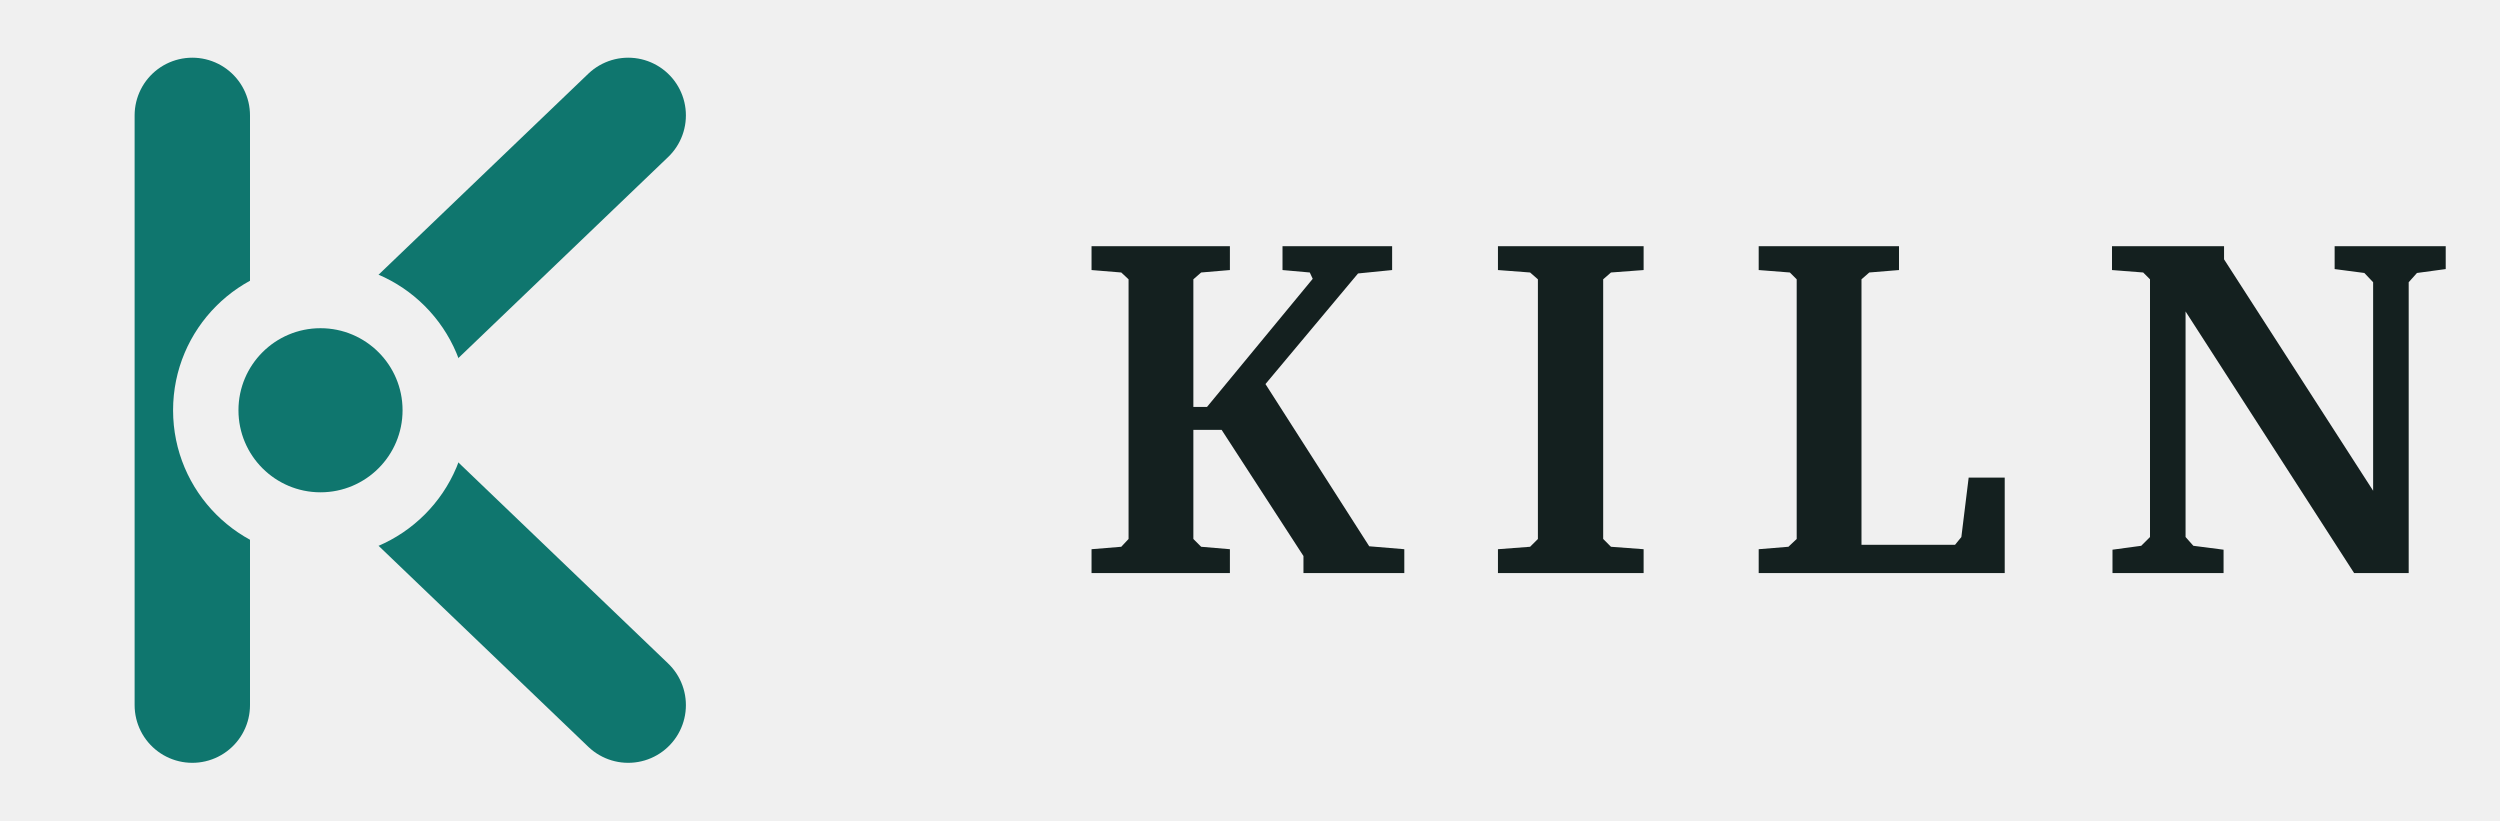
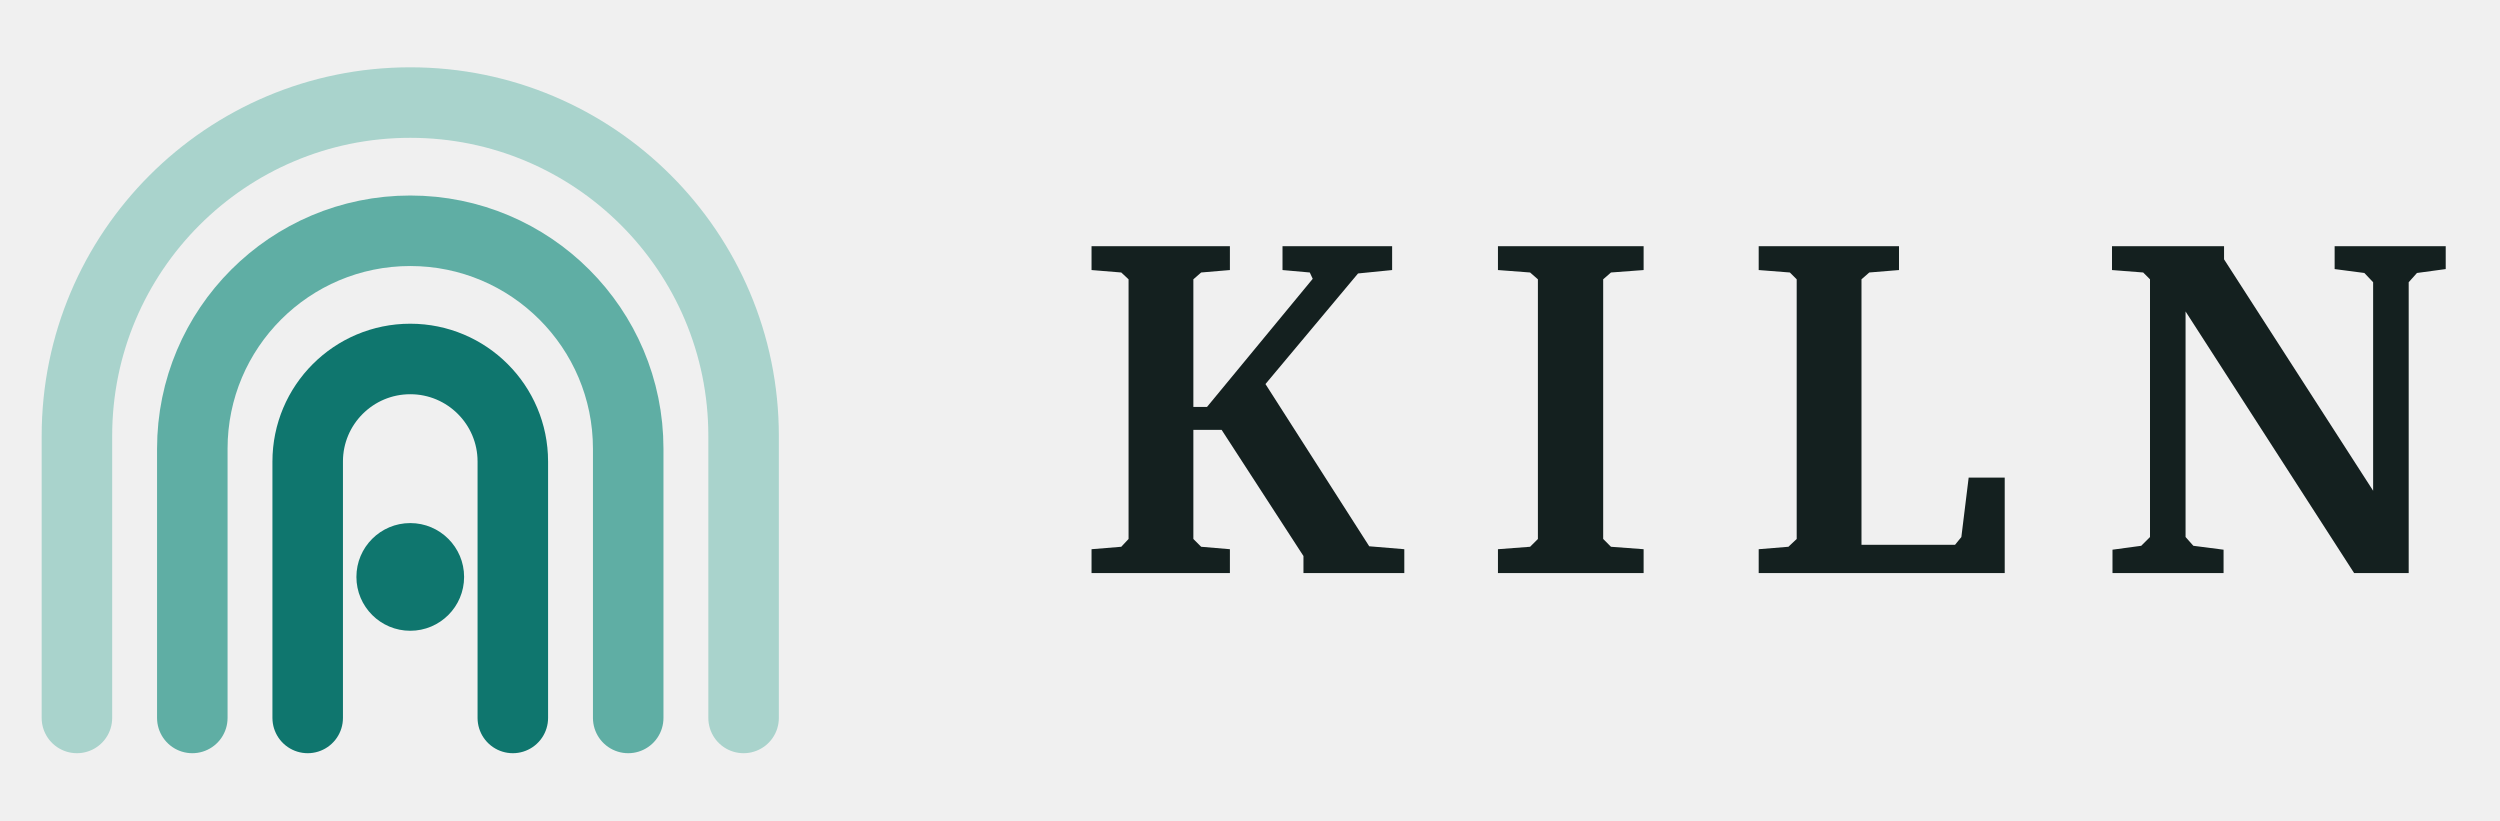
<svg xmlns="http://www.w3.org/2000/svg" viewBox="0 0 195 64" role="img" aria-label="KILN">
-   <defs>
-     <mask id="kl" maskUnits="userSpaceOnUse" x="0" y="0" width="64" height="64">
-       <rect width="64" height="64" fill="#fff" />
-       <circle cx="25" cy="32" r="11.5" fill="#000" />
-     </mask>
-   </defs>
  <g>
-     <g mask="url(#kl)" fill="none" stroke="#0F766E" stroke-width="9" stroke-linecap="round" stroke-linejoin="round">
-       <path d="M15 9V55" />
-       <path d="M25 32L49 9" />
-       <path d="M25 32L49 55" />
+     <g fill="none" stroke-width="5.5" stroke-linecap="round">
+       <path d="M6 56V34a26 26 0 0 1 52 0v22" stroke="#A9D3CC" />
+       <path d="M15 56V35a17 17 0 0 1 34 0v21" stroke="#5FAEA4" />
+       <path d="M24 56V36a8 8 0 0 1 16 0v20" stroke="#0F766E" />
    </g>
-     <circle cx="25" cy="32" r="6.4" fill="#0F766E" />
+     <circle cx="32" cy="45" r="4.2" fill="#0F766E" />
  </g>
  <path transform="translate(84 44.7)" fill="#14201F" d="M1.14 0.0H11.932V-1.862L9.69 -2.052L9.082 -2.66V-11.172H11.286L17.67 -1.33V0.0H25.536V-1.862L22.8 -2.09L14.706 -14.744L21.926 -23.37L24.586 -23.636V-25.498H16.036V-23.636L18.164 -23.446L18.392 -22.952L10.146 -12.958H9.082V-22.914L9.69 -23.446L11.932 -23.636V-25.498H1.14V-23.636L3.458 -23.446L4.028 -22.914V-2.66L3.458 -2.052L1.14 -1.862Z M32.84 0.0H44.202V-1.862L41.656 -2.052L41.048 -2.66V-22.914L41.656 -23.446L44.202 -23.636V-25.498H32.84V-23.636L35.348 -23.446L35.956 -22.914V-2.66L35.348 -2.052L32.84 -1.862Z M53.178 0.0H72.368V-7.448H69.556L68.986 -2.812L68.492 -2.204H61.196V-22.914L61.804 -23.446L64.122 -23.636V-25.498H53.178V-23.636L55.61 -23.446L56.142 -22.914V-2.66L55.496 -2.052L53.178 -1.862Z M80.774 0.0H89.438V-1.824L87.082 -2.128L86.474 -2.812V-20.406L99.622 0.0H103.878V-22.686L104.524 -23.408L106.766 -23.712V-25.498H98.102V-23.712L100.42 -23.408L101.104 -22.686V-6.422L89.476 -24.472V-25.498H80.736V-23.636L83.168 -23.446L83.7 -22.914V-2.812L83.016 -2.128L80.774 -1.824Z" />
</svg>
